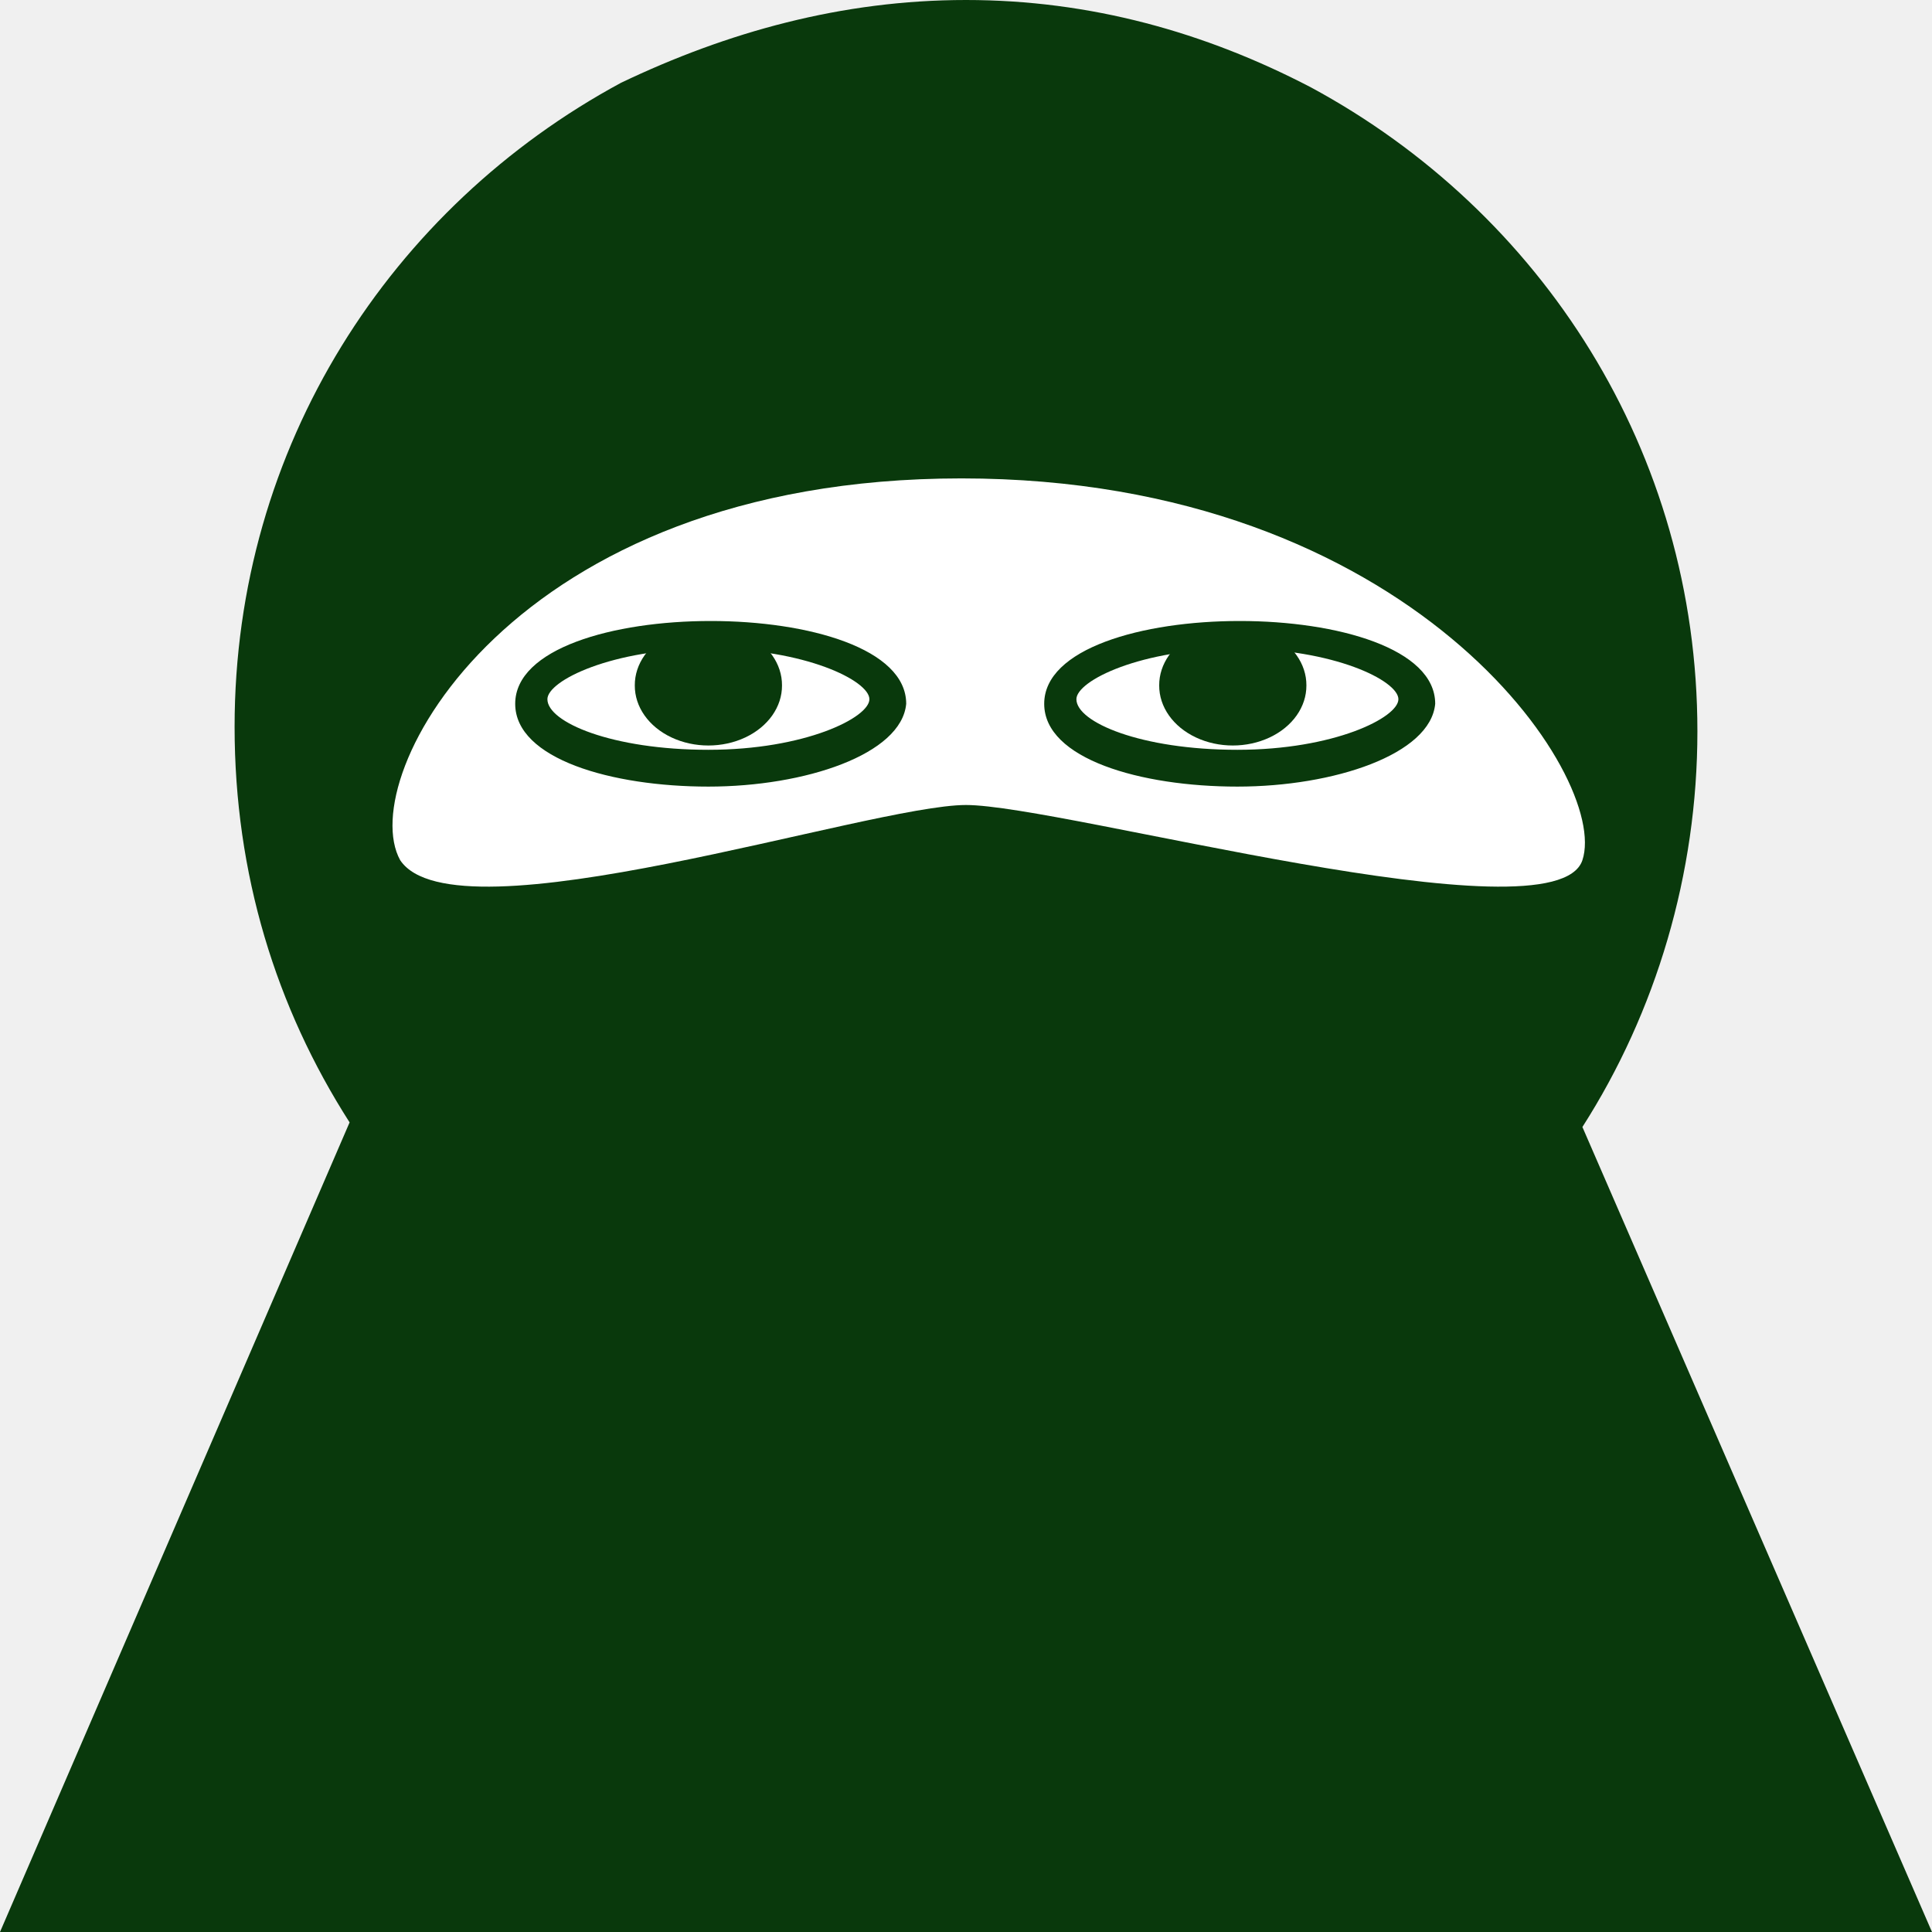
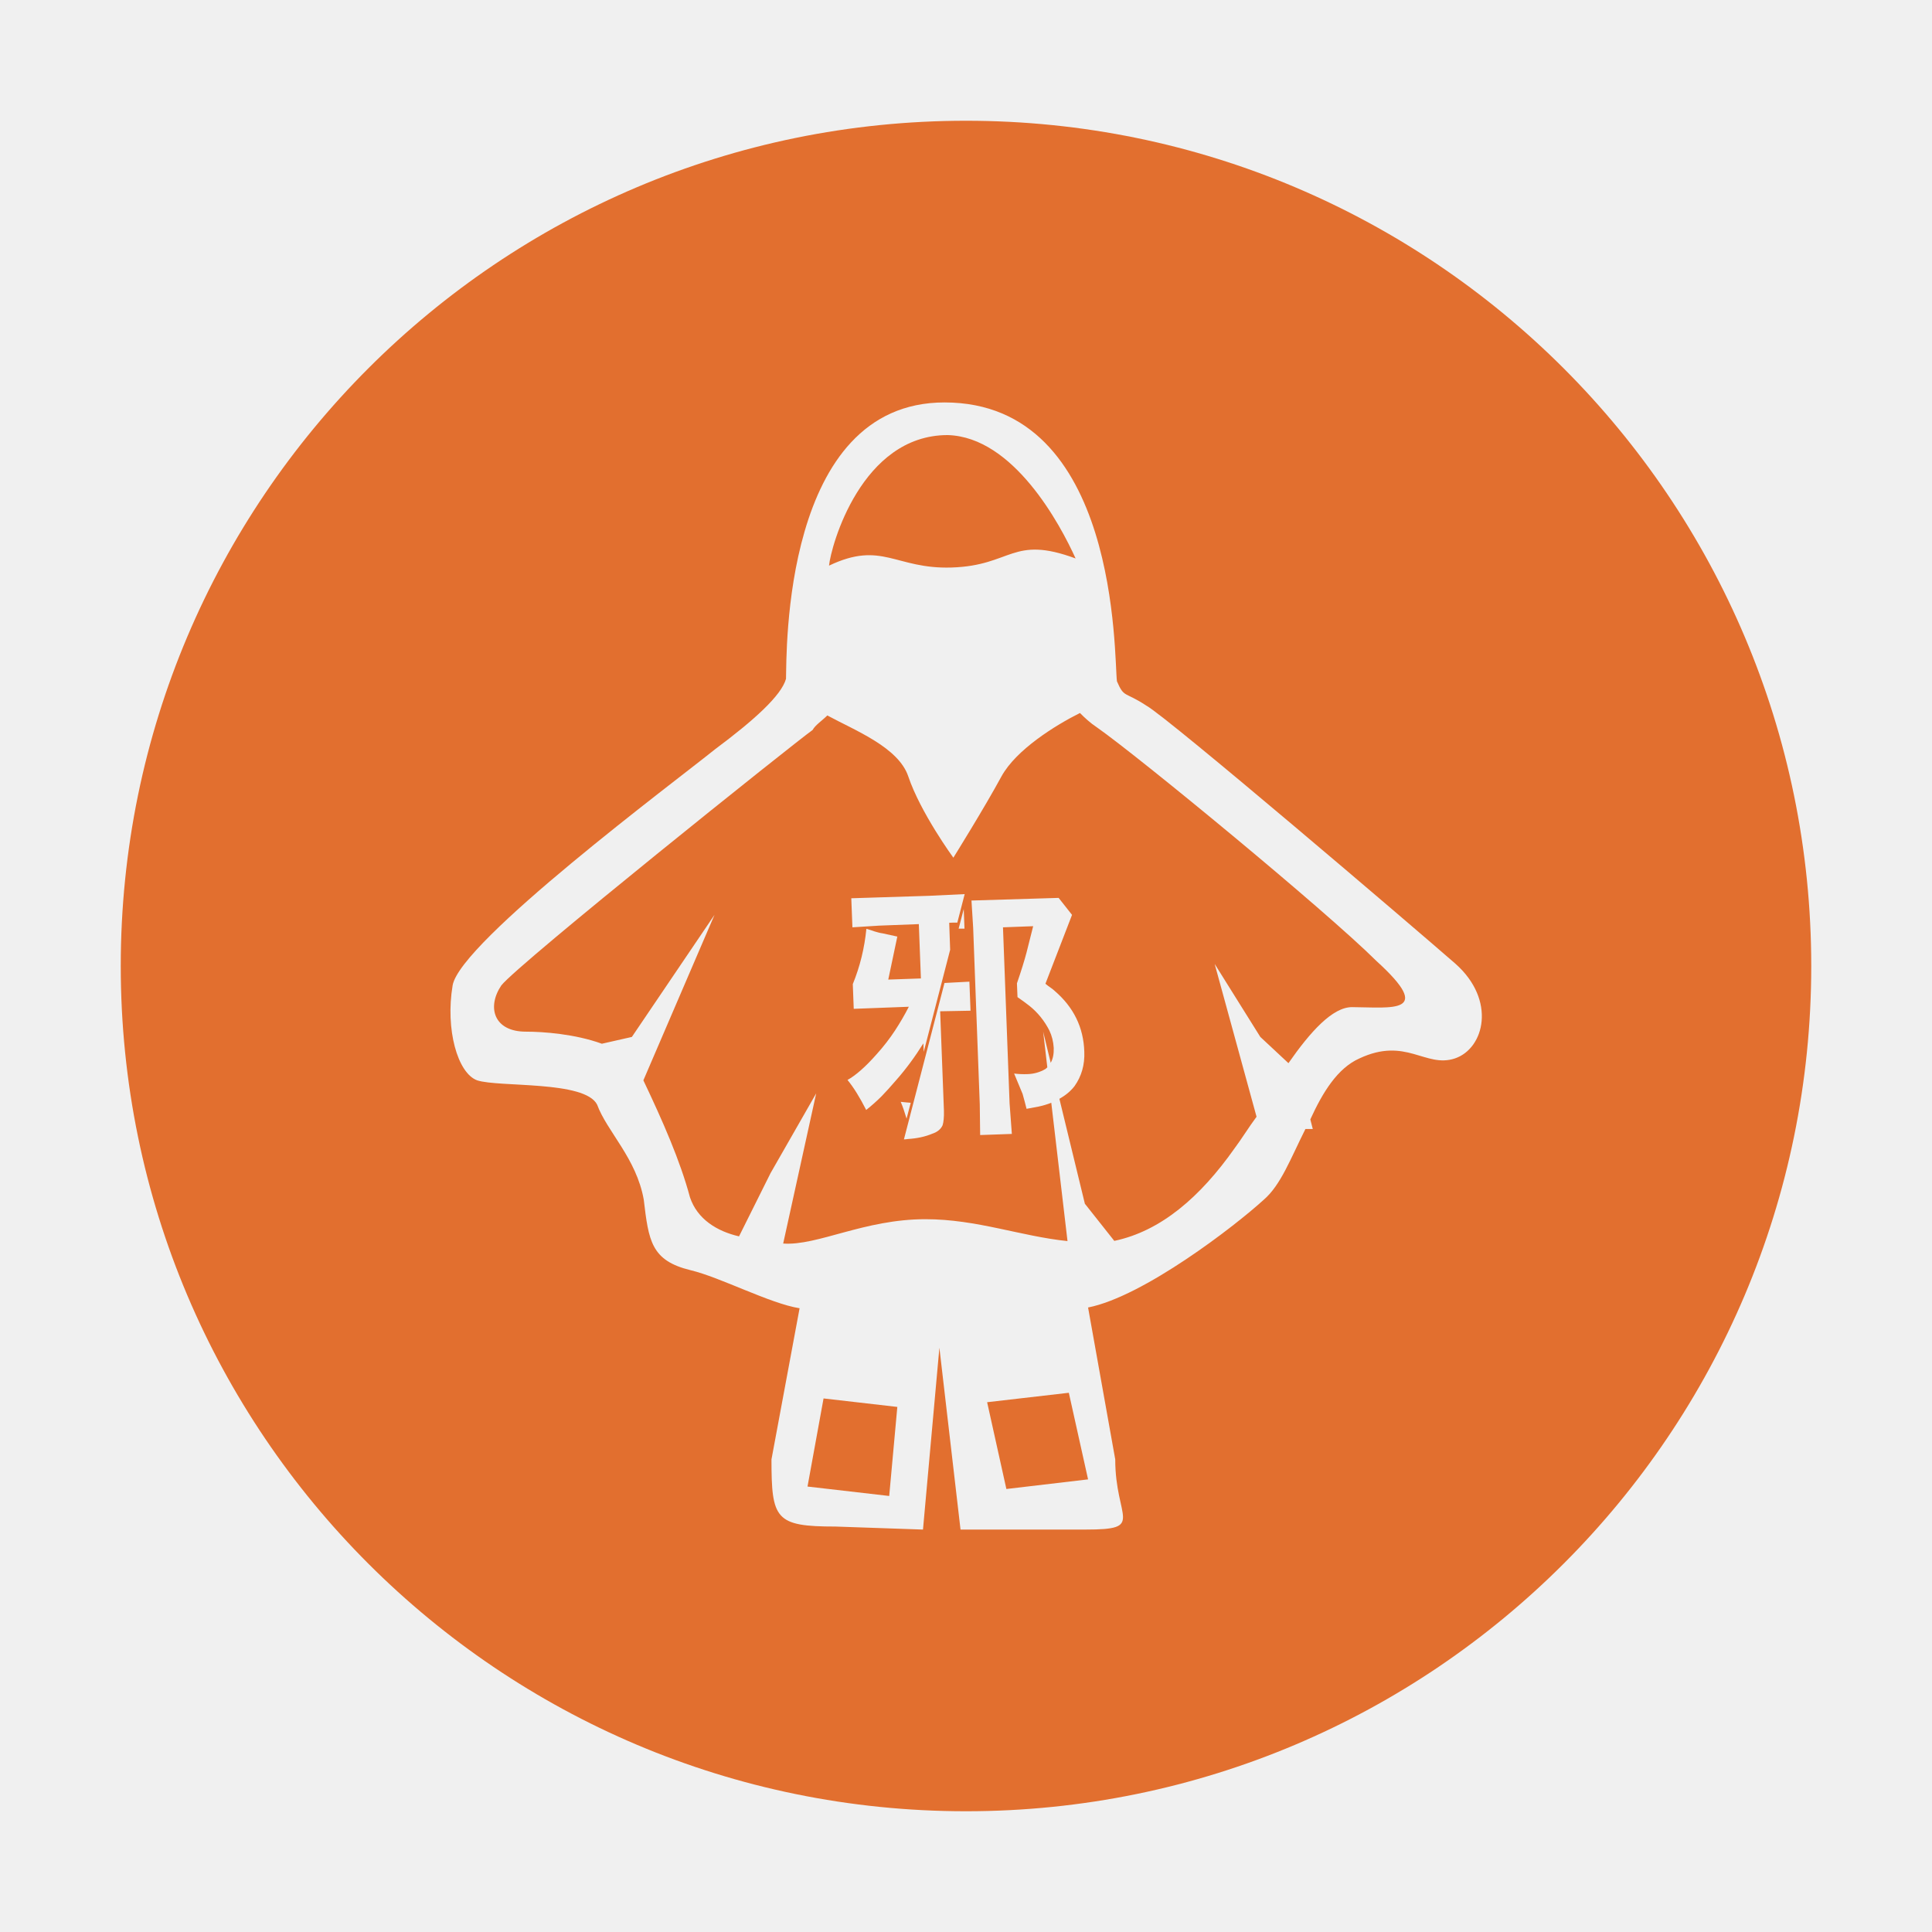
- <svg xmlns="http://www.w3.org/2000/svg" t="1620787059180" class="icon" viewBox="0 0 1024 1024" version="1.1" p-id="6405" width="200" height="200">
+ <svg xmlns="http://www.w3.org/2000/svg" t="1621145529013" class="icon" viewBox="0 0 1024 1024" version="1.1" p-id="1786" width="200" height="200">
  <defs>
    <style type="text/css" />
  </defs>
-   <path d="M0 1024l185.295-429.105C146.286 533.943 124.343 463.238 124.343 385.219c0-148.724 82.895-275.505 204.8-341.333C385.219 17.067 446.171 0 512 0s126.781 17.067 182.857 46.324c121.905 65.829 204.8 192.61 204.8 341.333 0 75.581-21.943 148.724-60.952 209.676L1024 1024H0z" fill="#09390c" p-id="6406" />
-   <path d="M212.114 455.924c-24.381-43.886 58.514-202.362 297.448-202.362s343.771 158.476 329.143 202.362c-14.629 43.886-275.505-29.257-326.705-29.257s-270.629 73.143-299.886 29.257z" fill="#FFFFFF" p-id="6407" />
-   <path d="M375.467 416.914c-51.2 0-102.4-14.629-102.4-43.886 0-58.514 207.238-58.514 207.238 0-2.438 26.819-53.638 43.886-104.838 43.886z m0-73.143c-51.2 0-85.333 17.067-85.333 26.819 0 12.19 34.133 26.819 85.333 26.819s85.333-17.067 85.333-26.819c0-9.752-34.133-26.819-85.333-26.819z" fill="#09390c" p-id="6408" />
-   <path d="M336.457 363.276a39.01 31.695 0 1 0 78.019 0 39.01 31.695 0 1 0-78.019 0Z" fill="#09390c" p-id="6409" />
-   <path d="M655.848 416.914c-51.2 0-102.4-14.629-102.4-43.886 0-58.514 207.238-58.514 207.238 0-2.438 26.819-53.638 43.886-104.838 43.886z m0-73.143c-51.2 0-85.333 17.067-85.333 26.819 0 12.19 34.133 26.819 85.333 26.819s85.333-17.067 85.333-26.819c0-9.752-34.133-26.819-85.333-26.819z" fill="#09390c" p-id="6410" />
-   <path d="M614.4 363.276a39.01 31.695 0 1 0 78.019 0 39.01 31.695 0 1 0-78.019 0Z" fill="#09390c" p-id="6411" />
+   <path d="M428 787.9l43.3 5 4.3-47.2-39.1-4.5zM523.2 743.2l10.2 46 43.3-5.1-10.2-45.9zM504.3 300.8c32.2-1 32-17.3 65.8-4.8-8.2-18.1-32.9-64.4-67.8-65.4-45.8 0-61.9 58.9-62.9 69.2 28.1-13.4 35.1 1.9 64.9 1zM729.6 509.4c-27.3-27.1-126-108.3-148.1-123.8-3.9-2.6-6.5-5.1-9.1-7.7-13 6.5-33.8 19.4-41.6 33.6-9.1 16.8-25.5 43.1-25.5 43.1s-17.4-23.8-23.9-43.1c-5.2-15.5-28.6-24.5-42.9-32.3-2.6 2.6-6.5 5.2-7.8 7.7-9.1 6.4-155.9 123.8-165 135.4-7.8 11.6-3.9 24.5 13 24.5 9.1 0 26 1.2 40.3 6.4l15.9-3.6 43.8-64.7-37.7 87.7c10.4 21.9 19.5 42.6 24.7 62 3.9 11.6 14.3 18 26 20.7l16.7-33.5 24.2-42.3-17.5 79.6c18.2 1.3 42.9-12.9 75.4-12.9 27.3 0 50.7 9.1 75.3 11.6l-8.6-73.3c-2.1 0.8-4.3 1.5-6.7 2l-6.4 1.2c-0.7-2.8-1.4-5.4-2.1-7.9l-4.5-10.8c2.4 0.3 4.8 0.4 7.2 0.3 3.3-0.1 6.5-1 9.4-2.7 0.4-0.3 0.7-0.6 1-0.9l-2.2-18.9 4 16.5c1.2-2.1 1.7-4.7 1.6-7.9-0.2-3.4-1-6.4-2.3-9.2-2.6-5.1-6.1-9.5-10.6-13.1-1.9-1.5-4-3-6.3-4.6l-0.3-7.3c2.3-6.7 4-12.2 5.1-16.4l3.5-13.9-16 0.6 3.5 93.3 1.2 16.2-16.8 0.6-0.2-16.2-3.5-93.6-0.9-14.5 46.2-1.4 7.1 9-14.1 36.5c0.9 0.8 1.9 1.5 2.9 2.2 0.7 0.5 1.4 1 2 1.6 10 8.6 15.3 19.3 15.7 32.2 0.3 7-1.5 13.1-5.2 18.3-2.1 2.7-4.8 4.9-8 6.7L575 638l15.6 19.7c24.7-5.2 45.5-23.2 63.7-49 3.9-5.2 7.8-11.6 11.7-16.8l-22.2-81 24.2 38.7 14.9 13.9c11.7-16.8 23.4-29.7 33.7-29.7 20.8 0.1 44.2 4 13-24.4zM467.3 581c-2.6 2.6-5.3 5-8.2 7.3-3.4-6.7-6.7-12-9.9-15.9 4.3-2.4 9.5-6.9 15.4-13.6 3.8-4.2 7-8.4 9.7-12.5 2.7-4.1 5.2-8.4 7.4-12.7l-29.2 1.1-0.5-13.1c3.8-9.3 6.2-19.1 7.2-29.3 1.5 0.4 3 0.9 4.4 1.4 1.4 0.4 2.7 0.8 4.2 1l7.8 1.7-4.8 22.8 17.3-0.6-1.1-28.8-20.9 0.8-14.3 0.9-0.6-15.4 41.2-1.3 18.9-0.9-3.9 15.1c-1.6 0-3.2 0-4.3 0.1l0.5 14.3-14 54.1-0.2-4.5c-4.3 6.9-9.1 13.5-14.5 19.6-2.8 3.3-5.3 6-7.6 8.4z m43.9-88.8h-3.1l2.7-10.4 0.4 10.4z m-28.5 92.3l-2.2 8.4c-1-3.3-2-6.4-3.1-8.9 2.1 0.2 3.8 0.4 5.3 0.5z m17.6 4.1c0.1 3.6-0.2 6.2-0.7 7.8-0.9 2-2.7 3.6-5.5 4.5-3.8 1.6-8.1 2.5-12.9 2.8-0.6 0.1-1.4 0.2-2.1 0.2l21.5-82.9 13.2-0.7 0.6 15.4-16.1 0.3 2 52.6z" fill="#e26f2f" p-id="1787" />
+   <path d="M512 64C264.6 64 64 264.6 64 512s200.6 448 448 448 448-200.6 448-448S759.4 64 512 64z m259.1 497c-15.6 5.2-25.9-11.6-50.6 0-11.7 5.2-19.5 18.1-26 32.3l1.3 5.1h-3.9c-7.8 15.5-13 29.7-22.1 37.5-15.2 13.9-63.7 51.3-93.1 57.1l14.4 80.5c0 31.7 16.2 37.2-15.7 37.2h-66.3l-11.2-96.4-8.7 96.4-46.4-1.6c-31.9 0-33.9-3.9-33.9-35.6l14.9-80.1c-15.8-2.5-41.9-16.4-57.9-20.2-20.8-5.1-22.1-15.5-24.7-37.4-3.9-21.9-19.5-36.1-24.7-50.3-6.5-12.9-52-9.1-63.6-12.9-10.4-3.8-16.9-27.1-13-50.3 3.9-23.2 118.2-108.3 139-125.1 20.8-15.5 35.2-28.5 37.7-37.4 0.4-13.1-2.1-146.5 84-146.5 92.9 0 89.8 135.3 91.4 147.8 3.9 9 3.9 5.2 15.6 12.9 11.7 6.5 141.6 117.4 163.7 136.7 22 19.4 15.4 45.1-0.2 50.3z" fill="#e26f2f" p-id="1788" />
</svg>
